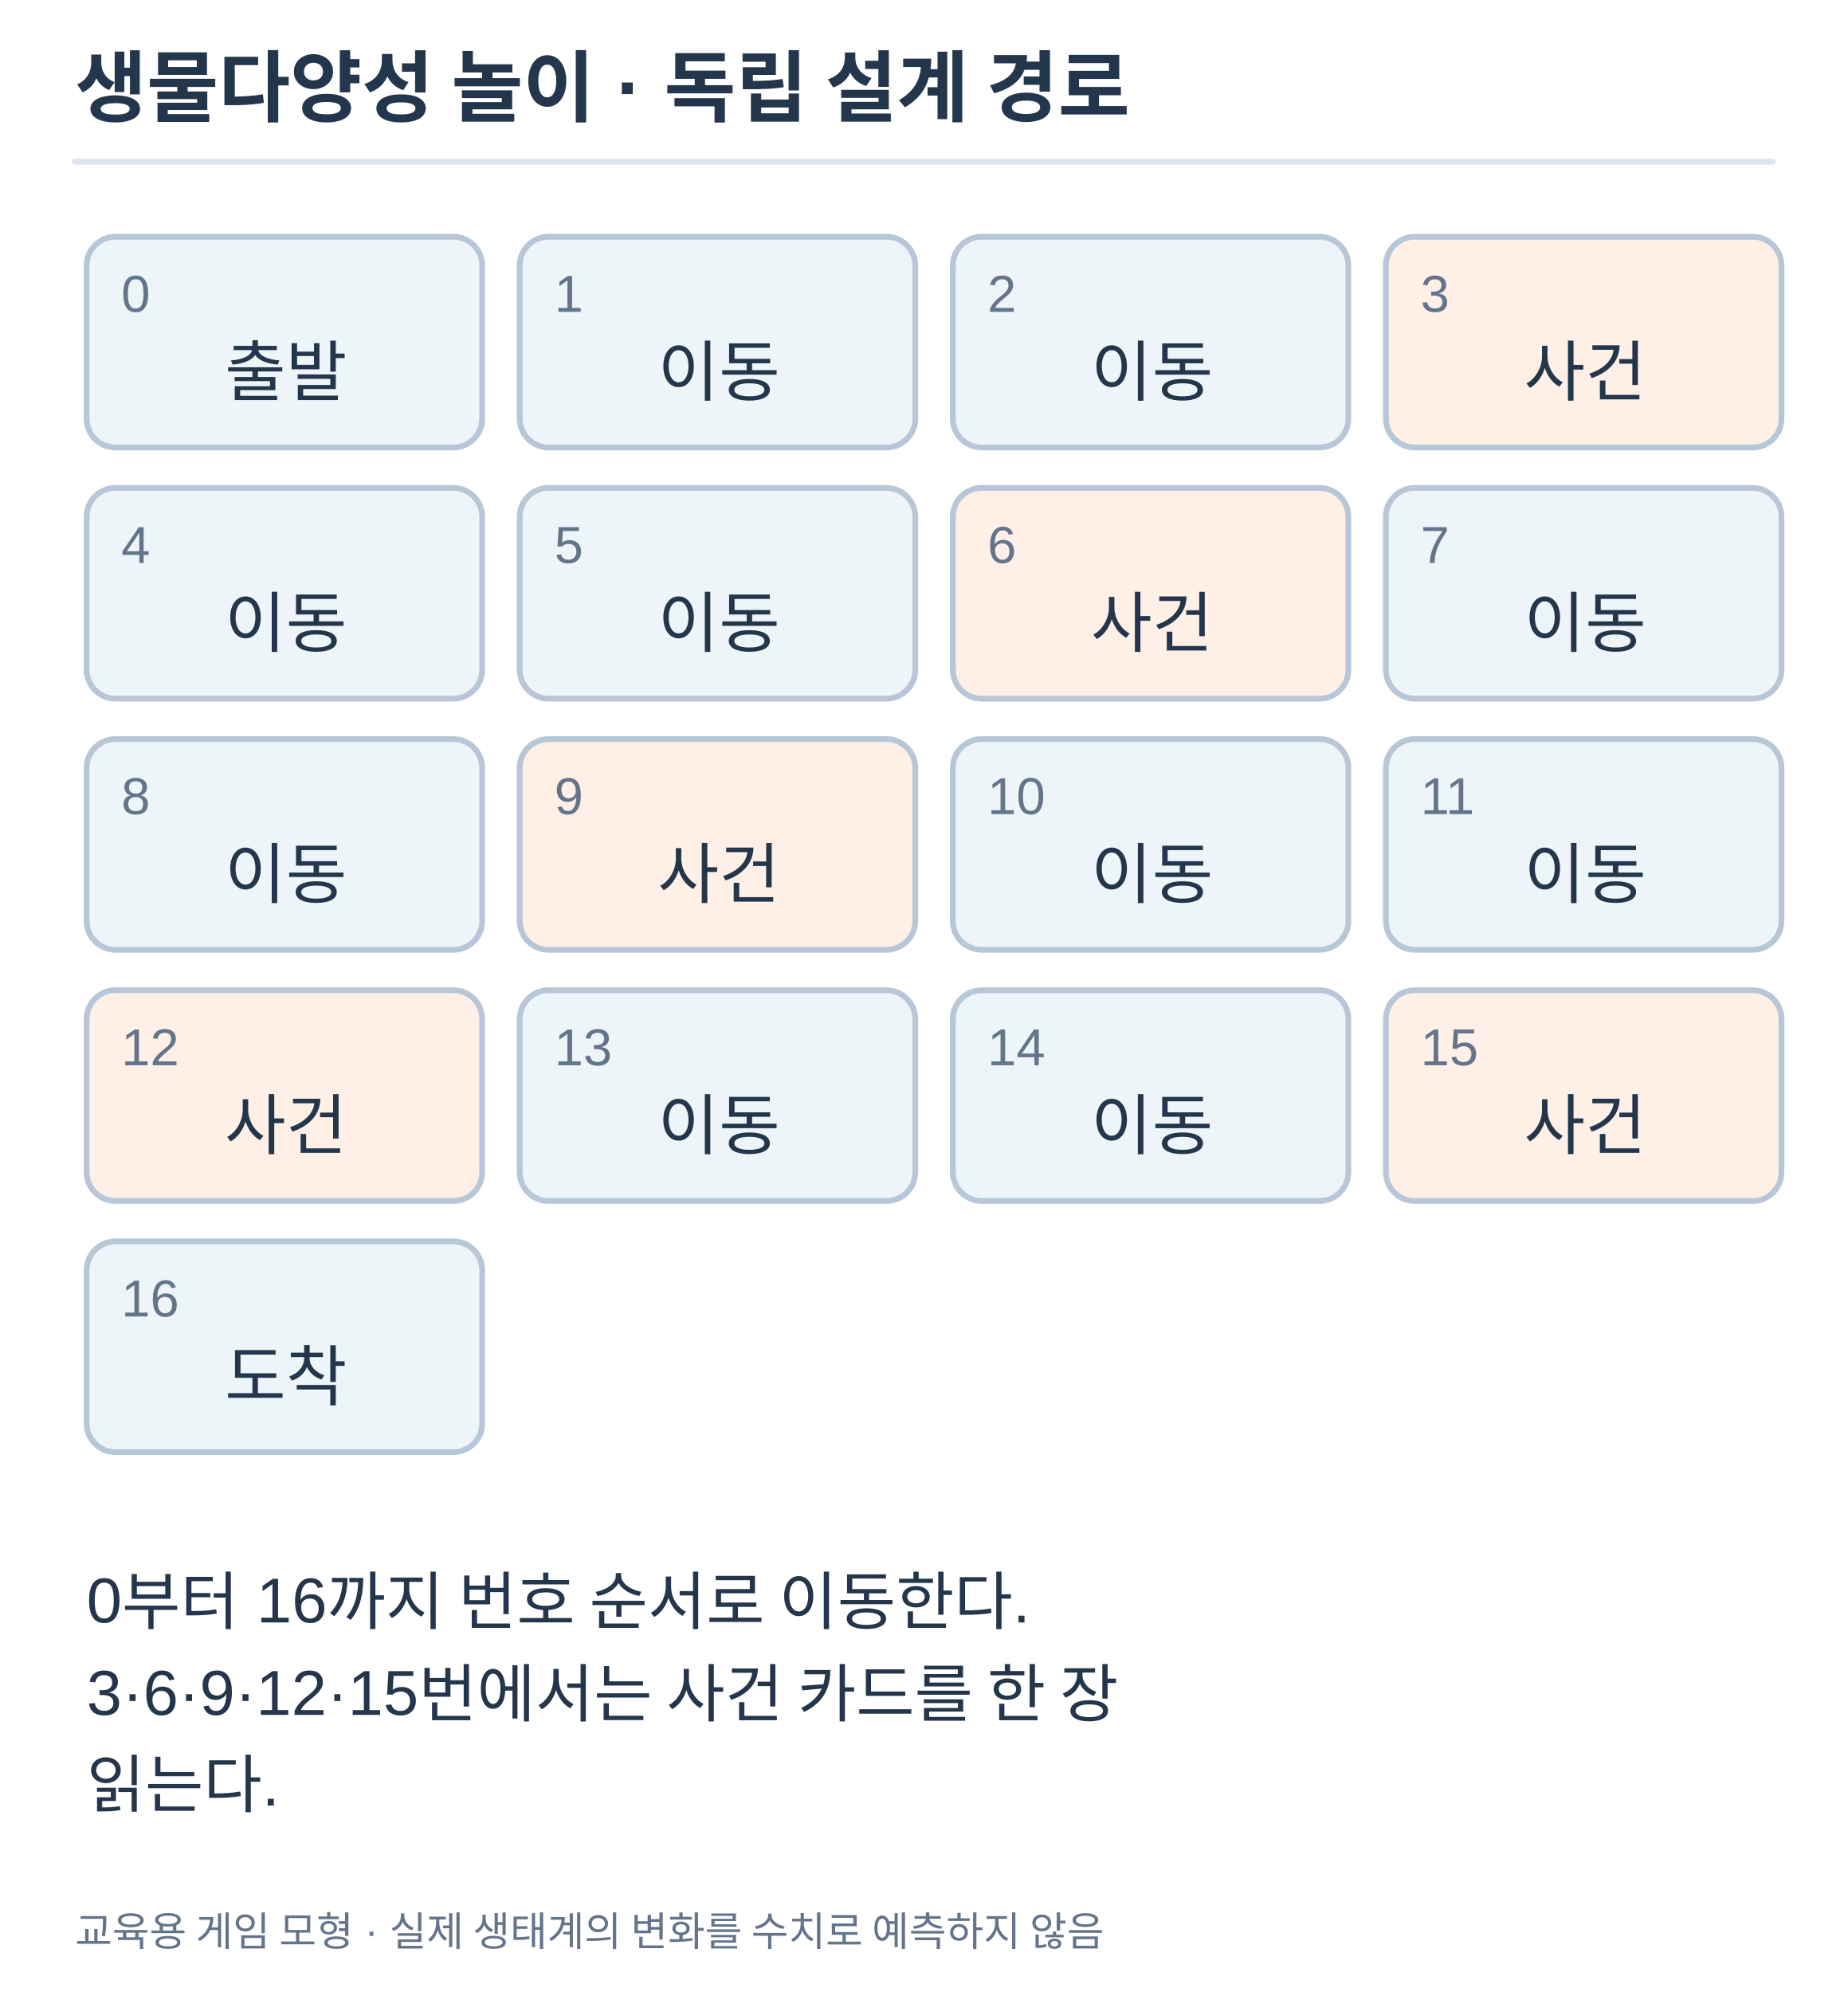
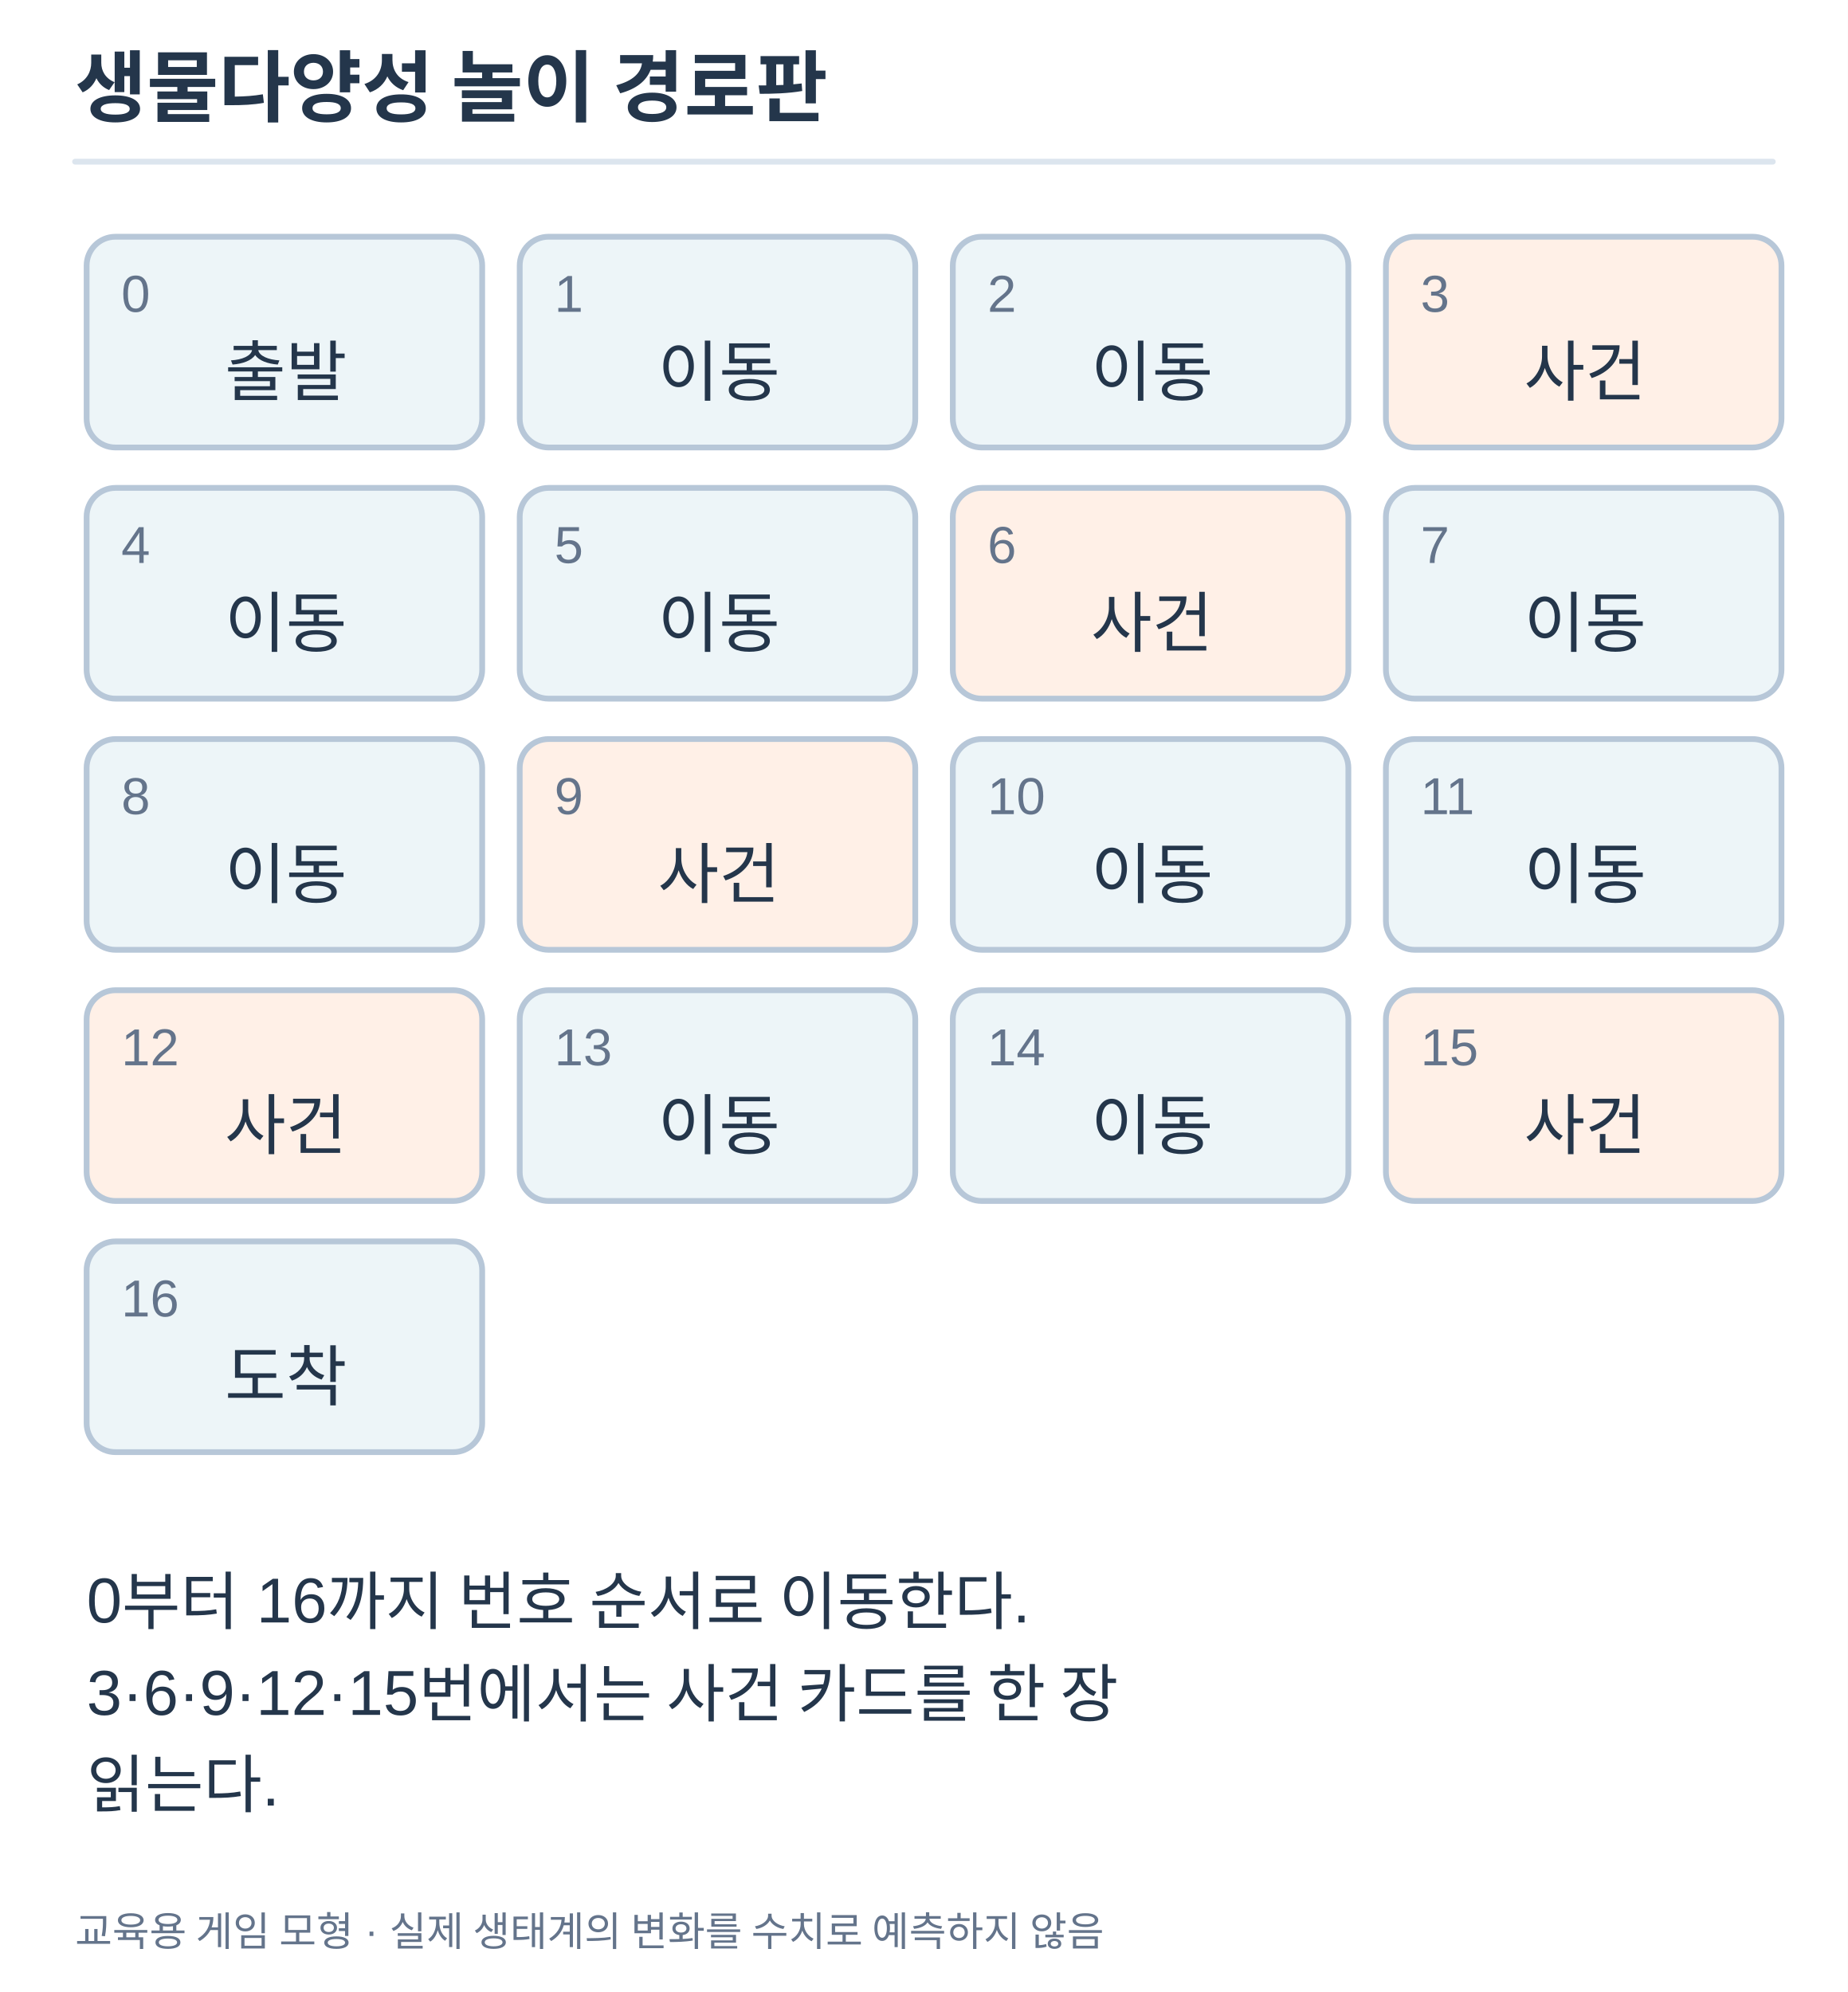
<svg xmlns="http://www.w3.org/2000/svg" viewBox="0 0 640 690" role="img">
  <style>text{font-family:Arial,"Malgun Gothic",sans-serif}path,line{stroke-linecap:round;stroke-linejoin:round}</style>
  <rect width="640" height="690" fill="white" />
-   <text x="26" y="40" font-size="27" fill="#24364b" text-anchor="start" font-weight="bold">생물다양성 놀이 · 독립 설계 경로</text>
+   <text x="26" y="40" font-size="27" fill="#24364b" text-anchor="start" font-weight="bold">생물다양성 놀이 경로판</text>
  <line x1="26" y1="56" x2="614" y2="56" stroke="#dce5ee" stroke-width="2" />
  <rect x="30" y="82" width="137" height="73" rx="10" fill="#edf5f8" stroke="#b7c7d8" stroke-width="2" />
  <text x="42" y="108" font-size="18" fill="#64748b" text-anchor="start" font-weight="normal">0</text>
  <text x="99" y="137" font-size="23" fill="#24364b" text-anchor="middle" font-weight="normal">출발</text>
  <rect x="180" y="82" width="137" height="73" rx="10" fill="#edf5f8" stroke="#b7c7d8" stroke-width="2" />
  <text x="192" y="108" font-size="18" fill="#64748b" text-anchor="start" font-weight="normal">1</text>
  <text x="249" y="137" font-size="23" fill="#24364b" text-anchor="middle" font-weight="normal">이동</text>
  <rect x="330" y="82" width="137" height="73" rx="10" fill="#edf5f8" stroke="#b7c7d8" stroke-width="2" />
  <text x="342" y="108" font-size="18" fill="#64748b" text-anchor="start" font-weight="normal">2</text>
  <text x="399" y="137" font-size="23" fill="#24364b" text-anchor="middle" font-weight="normal">이동</text>
  <rect x="480" y="82" width="137" height="73" rx="10" fill="#fff0e7" stroke="#b7c7d8" stroke-width="2" />
  <text x="492" y="108" font-size="18" fill="#64748b" text-anchor="start" font-weight="normal">3</text>
  <text x="549" y="137" font-size="23" fill="#24364b" text-anchor="middle" font-weight="normal">사건</text>
  <rect x="30" y="169" width="137" height="73" rx="10" fill="#edf5f8" stroke="#b7c7d8" stroke-width="2" />
  <text x="42" y="195" font-size="18" fill="#64748b" text-anchor="start" font-weight="normal">4</text>
  <text x="99" y="224" font-size="23" fill="#24364b" text-anchor="middle" font-weight="normal">이동</text>
  <rect x="180" y="169" width="137" height="73" rx="10" fill="#edf5f8" stroke="#b7c7d8" stroke-width="2" />
  <text x="192" y="195" font-size="18" fill="#64748b" text-anchor="start" font-weight="normal">5</text>
  <text x="249" y="224" font-size="23" fill="#24364b" text-anchor="middle" font-weight="normal">이동</text>
  <rect x="330" y="169" width="137" height="73" rx="10" fill="#fff0e7" stroke="#b7c7d8" stroke-width="2" />
  <text x="342" y="195" font-size="18" fill="#64748b" text-anchor="start" font-weight="normal">6</text>
  <text x="399" y="224" font-size="23" fill="#24364b" text-anchor="middle" font-weight="normal">사건</text>
  <rect x="480" y="169" width="137" height="73" rx="10" fill="#edf5f8" stroke="#b7c7d8" stroke-width="2" />
  <text x="492" y="195" font-size="18" fill="#64748b" text-anchor="start" font-weight="normal">7</text>
  <text x="549" y="224" font-size="23" fill="#24364b" text-anchor="middle" font-weight="normal">이동</text>
  <rect x="30" y="256" width="137" height="73" rx="10" fill="#edf5f8" stroke="#b7c7d8" stroke-width="2" />
  <text x="42" y="282" font-size="18" fill="#64748b" text-anchor="start" font-weight="normal">8</text>
  <text x="99" y="311" font-size="23" fill="#24364b" text-anchor="middle" font-weight="normal">이동</text>
  <rect x="180" y="256" width="137" height="73" rx="10" fill="#fff0e7" stroke="#b7c7d8" stroke-width="2" />
  <text x="192" y="282" font-size="18" fill="#64748b" text-anchor="start" font-weight="normal">9</text>
  <text x="249" y="311" font-size="23" fill="#24364b" text-anchor="middle" font-weight="normal">사건</text>
  <rect x="330" y="256" width="137" height="73" rx="10" fill="#edf5f8" stroke="#b7c7d8" stroke-width="2" />
  <text x="342" y="282" font-size="18" fill="#64748b" text-anchor="start" font-weight="normal">10</text>
  <text x="399" y="311" font-size="23" fill="#24364b" text-anchor="middle" font-weight="normal">이동</text>
  <rect x="480" y="256" width="137" height="73" rx="10" fill="#edf5f8" stroke="#b7c7d8" stroke-width="2" />
  <text x="492" y="282" font-size="18" fill="#64748b" text-anchor="start" font-weight="normal">11</text>
  <text x="549" y="311" font-size="23" fill="#24364b" text-anchor="middle" font-weight="normal">이동</text>
  <rect x="30" y="343" width="137" height="73" rx="10" fill="#fff0e7" stroke="#b7c7d8" stroke-width="2" />
  <text x="42" y="369" font-size="18" fill="#64748b" text-anchor="start" font-weight="normal">12</text>
  <text x="99" y="398" font-size="23" fill="#24364b" text-anchor="middle" font-weight="normal">사건</text>
  <rect x="180" y="343" width="137" height="73" rx="10" fill="#edf5f8" stroke="#b7c7d8" stroke-width="2" />
  <text x="192" y="369" font-size="18" fill="#64748b" text-anchor="start" font-weight="normal">13</text>
  <text x="249" y="398" font-size="23" fill="#24364b" text-anchor="middle" font-weight="normal">이동</text>
  <rect x="330" y="343" width="137" height="73" rx="10" fill="#edf5f8" stroke="#b7c7d8" stroke-width="2" />
  <text x="342" y="369" font-size="18" fill="#64748b" text-anchor="start" font-weight="normal">14</text>
  <text x="399" y="398" font-size="23" fill="#24364b" text-anchor="middle" font-weight="normal">이동</text>
  <rect x="480" y="343" width="137" height="73" rx="10" fill="#fff0e7" stroke="#b7c7d8" stroke-width="2" />
  <text x="492" y="369" font-size="18" fill="#64748b" text-anchor="start" font-weight="normal">15</text>
  <text x="549" y="398" font-size="23" fill="#24364b" text-anchor="middle" font-weight="normal">사건</text>
  <rect x="30" y="430" width="137" height="73" rx="10" fill="#edf5f8" stroke="#b7c7d8" stroke-width="2" />
  <text x="42" y="456" font-size="18" fill="#64748b" text-anchor="start" font-weight="normal">16</text>
  <text x="99" y="485" font-size="23" fill="#24364b" text-anchor="middle" font-weight="normal">도착</text>
  <text x="30" y="562" font-size="22" fill="#24364b" text-anchor="start" font-weight="normal">0부터 16까지 번호 순서로 이동한다.</text>
  <text x="30" y="594" font-size="22" fill="#24364b" text-anchor="start" font-weight="normal">3·6·9·12·15번에서는 사건 카드를 한 장</text>
  <text x="30" y="626" font-size="22" fill="#24364b" text-anchor="start" font-weight="normal">읽는다.</text>
  <text x="26" y="674" font-size="14" fill="#64748b" text-anchor="start" font-weight="normal">교육용 게임 모형 · 실제 생태계의 변화를 수치로 예측하지 않음</text>
</svg>
